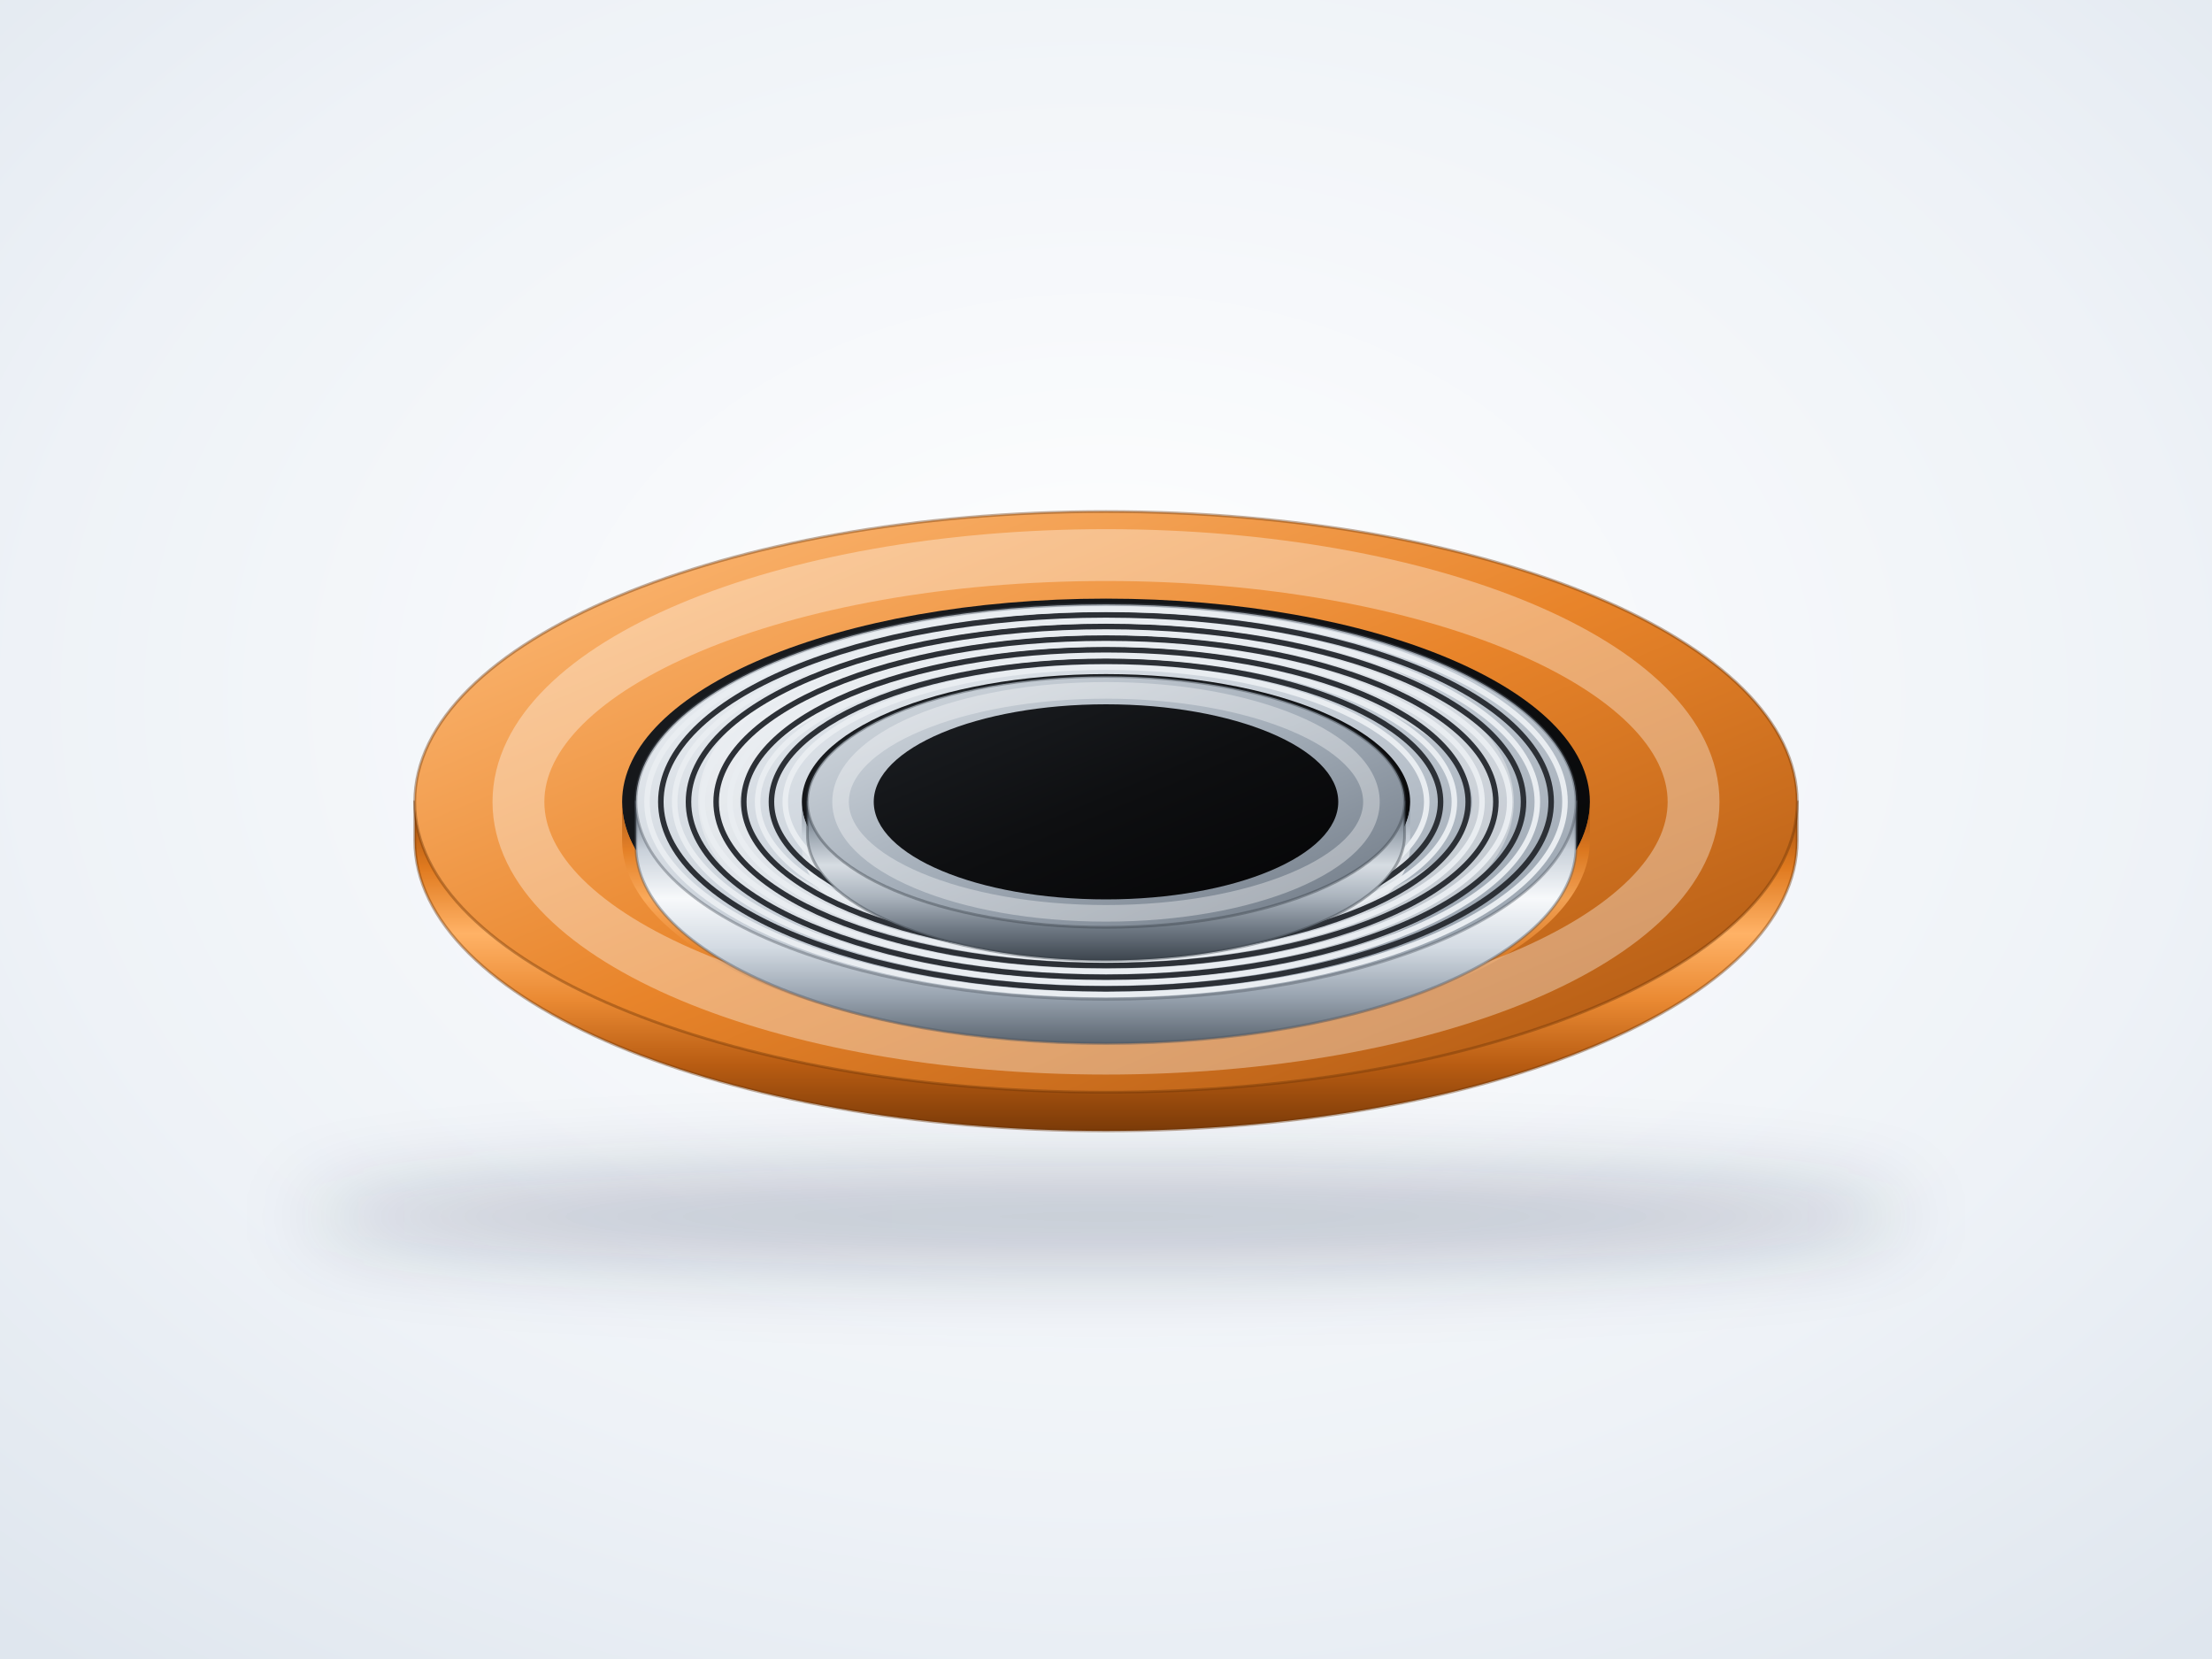
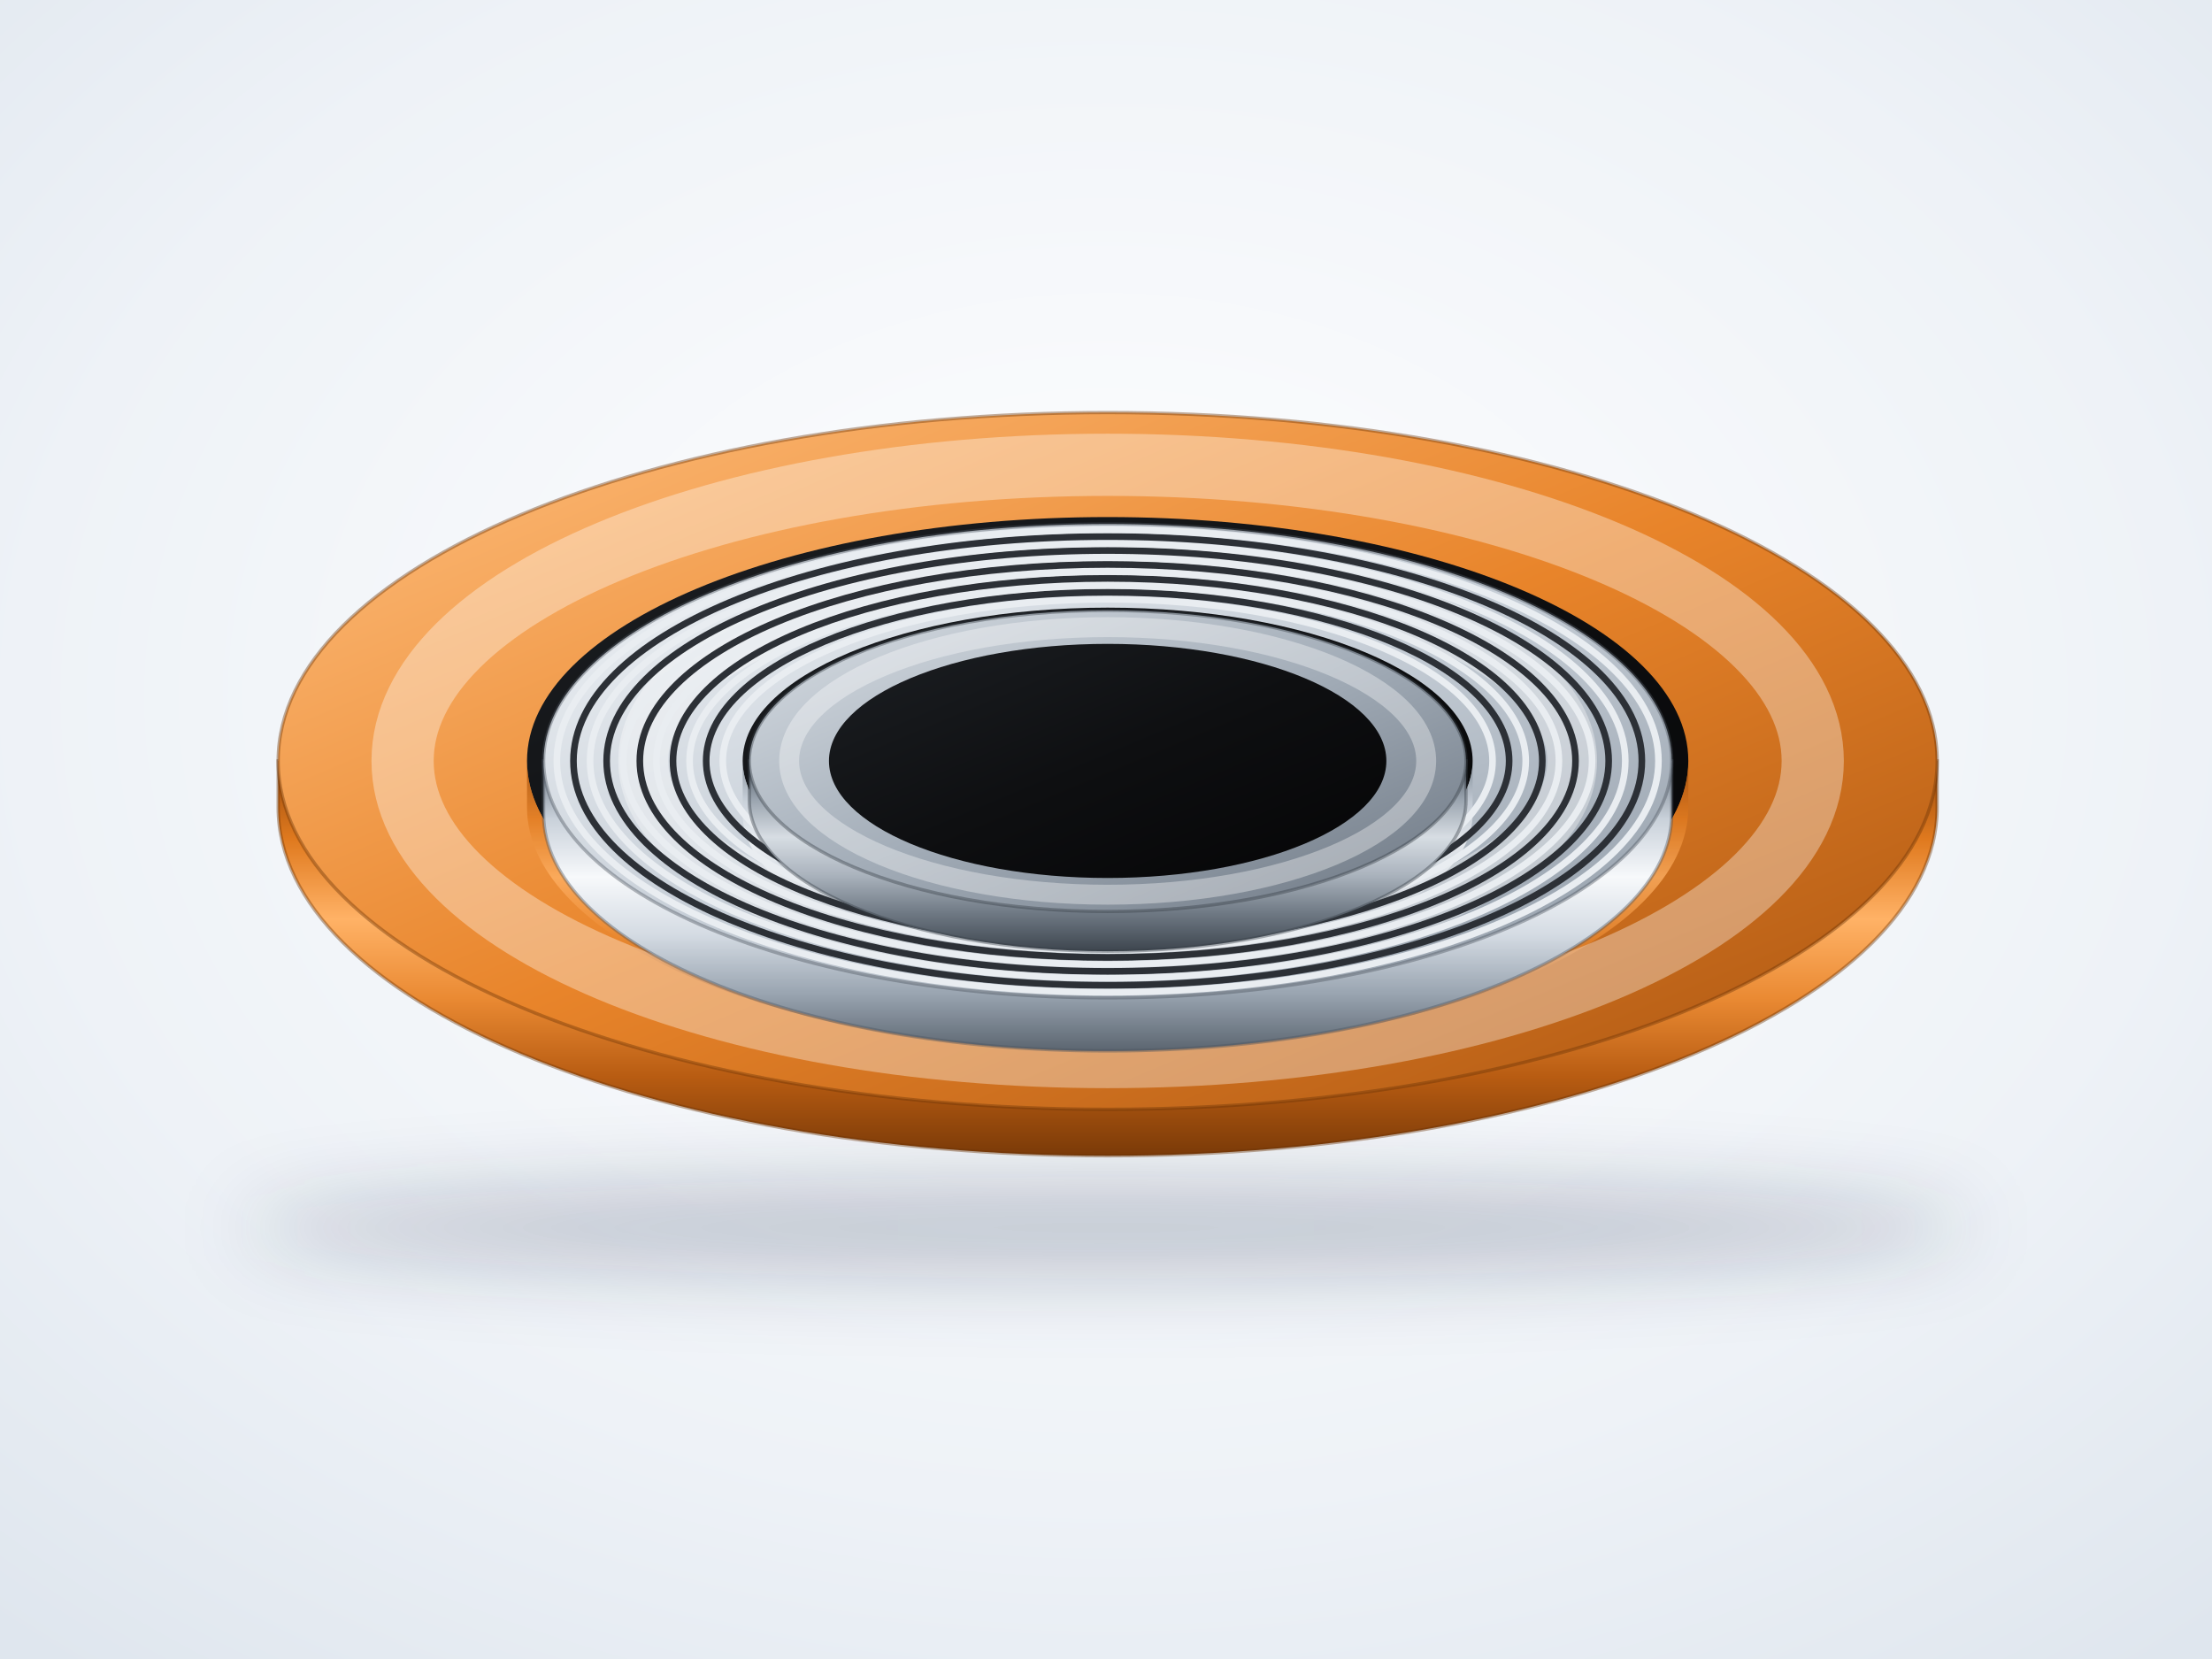
<svg xmlns="http://www.w3.org/2000/svg" viewBox="0 0 800 600" width="800" height="600">
  <defs>
    <radialGradient id="bg" cx="50%" cy="42%" r="75%">
      <stop offset="0%" stop-color="#ffffff" />
      <stop offset="65%" stop-color="#eef2f7" />
      <stop offset="100%" stop-color="#dfe6ee" />
    </radialGradient>
    <filter id="blur" x="-20%" y="-200%" width="140%" height="500%">
      <feGaussianBlur stdDeviation="14" />
    </filter>
    <filter id="soft" x="-10%" y="-10%" width="120%" height="120%">
      <feGaussianBlur stdDeviation="1.2" />
    </filter>
    <linearGradient id="steel-b" x1="0" y1="0" x2="0" y2="1">
      <stop offset="0%" stop-color="#6f7a86" />
      <stop offset="20%" stop-color="#c9d1da" />
      <stop offset="40%" stop-color="#f7f9fb" />
      <stop offset="60%" stop-color="#d4dbe3" />
      <stop offset="80%" stop-color="#9aa5b1" />
      <stop offset="100%" stop-color="#5b6570" />
    </linearGradient>
    <linearGradient id="steel-f" x1="0" y1="0" x2="1" y2="1">
      <stop offset="0%" stop-color="#f3f6f9" />
      <stop offset="50%" stop-color="#c5cdd6" />
      <stop offset="100%" stop-color="#8e99a5" />
    </linearGradient>
    <linearGradient id="steel-h" x1="0" y1="0" x2="1" y2="0">
      <stop offset="0%" stop-color="#6f7a86" />
      <stop offset="20%" stop-color="#c9d1da" />
      <stop offset="40%" stop-color="#f7f9fb" />
      <stop offset="60%" stop-color="#d4dbe3" />
      <stop offset="80%" stop-color="#9aa5b1" />
      <stop offset="100%" stop-color="#5b6570" />
    </linearGradient>
    <linearGradient id="steelDark-b" x1="0" y1="0" x2="0" y2="1">
      <stop offset="0%" stop-color="#4f5863" />
      <stop offset="20%" stop-color="#99a3ae" />
      <stop offset="40%" stop-color="#d7dde3" />
      <stop offset="60%" stop-color="#aab3bd" />
      <stop offset="80%" stop-color="#6f7984" />
      <stop offset="100%" stop-color="#3d454e" />
    </linearGradient>
    <linearGradient id="steelDark-f" x1="0" y1="0" x2="1" y2="1">
      <stop offset="0%" stop-color="#d9dfe5" />
      <stop offset="50%" stop-color="#a3adb8" />
      <stop offset="100%" stop-color="#6b7581" />
    </linearGradient>
    <linearGradient id="steelDark-h" x1="0" y1="0" x2="1" y2="0">
      <stop offset="0%" stop-color="#4f5863" />
      <stop offset="20%" stop-color="#99a3ae" />
      <stop offset="40%" stop-color="#d7dde3" />
      <stop offset="60%" stop-color="#aab3bd" />
      <stop offset="80%" stop-color="#6f7984" />
      <stop offset="100%" stop-color="#3d454e" />
    </linearGradient>
    <linearGradient id="carbon-b" x1="0" y1="0" x2="0" y2="1">
      <stop offset="0%" stop-color="#15171a" />
      <stop offset="20%" stop-color="#3b4048" />
      <stop offset="40%" stop-color="#6b727c" />
      <stop offset="60%" stop-color="#3a3f46" />
      <stop offset="80%" stop-color="#1d2024" />
      <stop offset="100%" stop-color="#0c0d0f" />
    </linearGradient>
    <linearGradient id="carbon-f" x1="0" y1="0" x2="1" y2="1">
      <stop offset="0%" stop-color="#5d646e" />
      <stop offset="50%" stop-color="#2a2e34" />
      <stop offset="100%" stop-color="#101214" />
    </linearGradient>
    <linearGradient id="carbon-h" x1="0" y1="0" x2="1" y2="0">
      <stop offset="0%" stop-color="#15171a" />
      <stop offset="20%" stop-color="#3b4048" />
      <stop offset="40%" stop-color="#6b727c" />
      <stop offset="60%" stop-color="#3a3f46" />
      <stop offset="80%" stop-color="#1d2024" />
      <stop offset="100%" stop-color="#0c0d0f" />
    </linearGradient>
    <linearGradient id="sic-b" x1="0" y1="0" x2="0" y2="1">
      <stop offset="0%" stop-color="#3a4049" />
      <stop offset="20%" stop-color="#6f7985" />
      <stop offset="40%" stop-color="#a9b3bf" />
      <stop offset="60%" stop-color="#7c8691" />
      <stop offset="80%" stop-color="#4c545e" />
      <stop offset="100%" stop-color="#2b3037" />
    </linearGradient>
    <linearGradient id="sic-f" x1="0" y1="0" x2="1" y2="1">
      <stop offset="0%" stop-color="#b6bfca" />
      <stop offset="50%" stop-color="#7d8793" />
      <stop offset="100%" stop-color="#4a525c" />
    </linearGradient>
    <linearGradient id="sic-h" x1="0" y1="0" x2="1" y2="0">
      <stop offset="0%" stop-color="#3a4049" />
      <stop offset="20%" stop-color="#6f7985" />
      <stop offset="40%" stop-color="#a9b3bf" />
      <stop offset="60%" stop-color="#7c8691" />
      <stop offset="80%" stop-color="#4c545e" />
      <stop offset="100%" stop-color="#2b3037" />
    </linearGradient>
    <linearGradient id="tc-b" x1="0" y1="0" x2="0" y2="1">
      <stop offset="0%" stop-color="#7a7f86" />
      <stop offset="20%" stop-color="#c4c9cf" />
      <stop offset="40%" stop-color="#eef1f4" />
      <stop offset="60%" stop-color="#c9ced4" />
      <stop offset="80%" stop-color="#8d939a" />
      <stop offset="100%" stop-color="#62676e" />
    </linearGradient>
    <linearGradient id="tc-f" x1="0" y1="0" x2="1" y2="1">
      <stop offset="0%" stop-color="#f4f6f8" />
      <stop offset="50%" stop-color="#c6cbd1" />
      <stop offset="100%" stop-color="#8a9097" />
    </linearGradient>
    <linearGradient id="tc-h" x1="0" y1="0" x2="1" y2="0">
      <stop offset="0%" stop-color="#7a7f86" />
      <stop offset="20%" stop-color="#c4c9cf" />
      <stop offset="40%" stop-color="#eef1f4" />
      <stop offset="60%" stop-color="#c9ced4" />
      <stop offset="80%" stop-color="#8d939a" />
      <stop offset="100%" stop-color="#62676e" />
    </linearGradient>
    <linearGradient id="ceramic-b" x1="0" y1="0" x2="0" y2="1">
      <stop offset="0%" stop-color="#c9c5b8" />
      <stop offset="20%" stop-color="#ece9df" />
      <stop offset="40%" stop-color="#fffdf6" />
      <stop offset="60%" stop-color="#efece2" />
      <stop offset="80%" stop-color="#d4d0c3" />
      <stop offset="100%" stop-color="#b3ae9f" />
    </linearGradient>
    <linearGradient id="ceramic-f" x1="0" y1="0" x2="1" y2="1">
      <stop offset="0%" stop-color="#fffef9" />
      <stop offset="50%" stop-color="#ece8dc" />
      <stop offset="100%" stop-color="#cfcabb" />
    </linearGradient>
    <linearGradient id="ceramic-h" x1="0" y1="0" x2="1" y2="0">
      <stop offset="0%" stop-color="#c9c5b8" />
      <stop offset="20%" stop-color="#ece9df" />
      <stop offset="40%" stop-color="#fffdf6" />
      <stop offset="60%" stop-color="#efece2" />
      <stop offset="80%" stop-color="#d4d0c3" />
      <stop offset="100%" stop-color="#b3ae9f" />
    </linearGradient>
    <linearGradient id="rubber-b" x1="0" y1="0" x2="0" y2="1">
      <stop offset="0%" stop-color="#0d0e10" />
      <stop offset="20%" stop-color="#26292d" />
      <stop offset="40%" stop-color="#40444a" />
      <stop offset="60%" stop-color="#282b2f" />
      <stop offset="80%" stop-color="#141517" />
      <stop offset="100%" stop-color="#070808" />
    </linearGradient>
    <linearGradient id="rubber-f" x1="0" y1="0" x2="1" y2="1">
      <stop offset="0%" stop-color="#3b3f45" />
      <stop offset="50%" stop-color="#1f2226" />
      <stop offset="100%" stop-color="#0c0d0f" />
    </linearGradient>
    <linearGradient id="rubber-h" x1="0" y1="0" x2="1" y2="0">
      <stop offset="0%" stop-color="#0d0e10" />
      <stop offset="20%" stop-color="#26292d" />
      <stop offset="40%" stop-color="#40444a" />
      <stop offset="60%" stop-color="#282b2f" />
      <stop offset="80%" stop-color="#141517" />
      <stop offset="100%" stop-color="#070808" />
    </linearGradient>
    <linearGradient id="cast-b" x1="0" y1="0" x2="0" y2="1">
      <stop offset="0%" stop-color="#3f4a57" />
      <stop offset="20%" stop-color="#76828f" />
      <stop offset="40%" stop-color="#a6b1bd" />
      <stop offset="60%" stop-color="#7f8b97" />
      <stop offset="80%" stop-color="#55606c" />
      <stop offset="100%" stop-color="#333c46" />
    </linearGradient>
    <linearGradient id="cast-f" x1="0" y1="0" x2="1" y2="1">
      <stop offset="0%" stop-color="#b3bdc8" />
      <stop offset="50%" stop-color="#7d8894" />
      <stop offset="100%" stop-color="#505a66" />
    </linearGradient>
    <linearGradient id="cast-h" x1="0" y1="0" x2="1" y2="0">
      <stop offset="0%" stop-color="#3f4a57" />
      <stop offset="20%" stop-color="#76828f" />
      <stop offset="40%" stop-color="#a6b1bd" />
      <stop offset="60%" stop-color="#7f8b97" />
      <stop offset="80%" stop-color="#55606c" />
      <stop offset="100%" stop-color="#333c46" />
    </linearGradient>
    <linearGradient id="brass-b" x1="0" y1="0" x2="0" y2="1">
      <stop offset="0%" stop-color="#7a5a1c" />
      <stop offset="20%" stop-color="#c79b3f" />
      <stop offset="40%" stop-color="#f2d488" />
      <stop offset="60%" stop-color="#cfa550" />
      <stop offset="80%" stop-color="#946d25" />
      <stop offset="100%" stop-color="#5f4413" />
    </linearGradient>
    <linearGradient id="brass-f" x1="0" y1="0" x2="1" y2="1">
      <stop offset="0%" stop-color="#f5dc98" />
      <stop offset="50%" stop-color="#c99d44" />
      <stop offset="100%" stop-color="#8a6420" />
    </linearGradient>
    <linearGradient id="brass-h" x1="0" y1="0" x2="1" y2="0">
      <stop offset="0%" stop-color="#7a5a1c" />
      <stop offset="20%" stop-color="#c79b3f" />
      <stop offset="40%" stop-color="#f2d488" />
      <stop offset="60%" stop-color="#cfa550" />
      <stop offset="80%" stop-color="#946d25" />
      <stop offset="100%" stop-color="#5f4413" />
    </linearGradient>
    <linearGradient id="blue-b" x1="0" y1="0" x2="0" y2="1">
      <stop offset="0%" stop-color="#123a7a" />
      <stop offset="20%" stop-color="#2a63c4" />
      <stop offset="40%" stop-color="#6d9df0" />
      <stop offset="60%" stop-color="#3570d6" />
      <stop offset="80%" stop-color="#1c4ea8" />
      <stop offset="100%" stop-color="#0e2d61" />
    </linearGradient>
    <linearGradient id="blue-f" x1="0" y1="0" x2="1" y2="1">
      <stop offset="0%" stop-color="#78a6f2" />
      <stop offset="50%" stop-color="#3a73d8" />
      <stop offset="100%" stop-color="#1a4799" />
    </linearGradient>
    <linearGradient id="blue-h" x1="0" y1="0" x2="1" y2="0">
      <stop offset="0%" stop-color="#123a7a" />
      <stop offset="20%" stop-color="#2a63c4" />
      <stop offset="40%" stop-color="#6d9df0" />
      <stop offset="60%" stop-color="#3570d6" />
      <stop offset="80%" stop-color="#1c4ea8" />
      <stop offset="100%" stop-color="#0e2d61" />
    </linearGradient>
    <linearGradient id="orange-b" x1="0" y1="0" x2="0" y2="1">
      <stop offset="0%" stop-color="#9a4a0b" />
      <stop offset="20%" stop-color="#e07a1f" />
      <stop offset="40%" stop-color="#ffb266" />
      <stop offset="60%" stop-color="#ea8a33" />
      <stop offset="80%" stop-color="#b85c12" />
      <stop offset="100%" stop-color="#7a3a08" />
    </linearGradient>
    <linearGradient id="orange-f" x1="0" y1="0" x2="1" y2="1">
      <stop offset="0%" stop-color="#ffc080" />
      <stop offset="50%" stop-color="#e8842a" />
      <stop offset="100%" stop-color="#a95410" />
    </linearGradient>
    <linearGradient id="orange-h" x1="0" y1="0" x2="1" y2="0">
      <stop offset="0%" stop-color="#9a4a0b" />
      <stop offset="20%" stop-color="#e07a1f" />
      <stop offset="40%" stop-color="#ffb266" />
      <stop offset="60%" stop-color="#ea8a33" />
      <stop offset="80%" stop-color="#b85c12" />
      <stop offset="100%" stop-color="#7a3a08" />
    </linearGradient>
    <linearGradient id="hole-b" x1="0" y1="0" x2="0" y2="1">
      <stop offset="0%" stop-color="#0b0c0e" />
      <stop offset="20%" stop-color="#1d2024" />
      <stop offset="40%" stop-color="#2c3036" />
      <stop offset="60%" stop-color="#1a1d21" />
      <stop offset="80%" stop-color="#0b0c0e" />
      <stop offset="100%" stop-color="#050506" />
    </linearGradient>
    <linearGradient id="hole-f" x1="0" y1="0" x2="1" y2="1">
      <stop offset="0%" stop-color="#1c1f23" />
      <stop offset="50%" stop-color="#0e0f11" />
      <stop offset="100%" stop-color="#050506" />
    </linearGradient>
    <linearGradient id="hole-h" x1="0" y1="0" x2="1" y2="0">
      <stop offset="0%" stop-color="#0b0c0e" />
      <stop offset="20%" stop-color="#1d2024" />
      <stop offset="40%" stop-color="#2c3036" />
      <stop offset="60%" stop-color="#1a1d21" />
      <stop offset="80%" stop-color="#0b0c0e" />
      <stop offset="100%" stop-color="#050506" />
    </linearGradient>
  </defs>
  <rect width="800" height="600" fill="url(#bg)" />
-   <ellipse cx="400" cy="440" rx="290" ry="18" fill="#0b1f3f" opacity="0.22" filter="url(#blur)" />
-   <path d="M150 290V304A250 105 0 0 0 650 304V290Z" fill="url(#orange-b)" stroke="#6a3206" stroke-opacity=".4" />
-   <ellipse cx="400" cy="290" rx="250" ry="105" fill="url(#orange-f)" stroke="#6a3206" stroke-opacity=".4" />
-   <ellipse cx="400" cy="290" rx="175" ry="73.5" fill="url(#hole-f)" />
-   <path d="M225 290A175 73.5 0 0 0 575 290V304A175 73.5 0 0 1 225 304Z" fill="url(#orange-b)" opacity=".75" />
-   <ellipse cx="400" cy="290" rx="212.5" ry="89.25" fill="none" stroke="#fff" stroke-opacity=".35" stroke-width="18.75" />
-   <path d="M230 290V306A170 71.4 0 0 0 570 306V290Z" fill="url(#steel-b)" stroke="#4b545e" stroke-opacity=".4" />
-   <ellipse cx="400" cy="290" rx="170" ry="71.4" fill="url(#steel-f)" stroke="#4b545e" stroke-opacity=".4" />
-   <ellipse cx="400" cy="290" rx="110" ry="46.2" fill="url(#hole-f)" />
-   <path d="M290 290A110 46.2 0 0 0 510 290V306A110 46.2 0 0 1 290 306Z" fill="url(#steel-b)" opacity=".75" />
-   <ellipse cx="400" cy="290" rx="140" ry="58.8" fill="none" stroke="#fff" stroke-opacity=".35" stroke-width="15" />
-   <ellipse cx="400" cy="290" rx="116" ry="48.72" fill="none" stroke="#e9edf1" stroke-width="2" />
-   <ellipse cx="400" cy="290" rx="121" ry="50.82" fill="none" stroke="#2c3036" stroke-width="2" />
-   <ellipse cx="400" cy="290" rx="126" ry="52.92" fill="none" stroke="#e9edf1" stroke-width="2" />
-   <ellipse cx="400" cy="290" rx="131" ry="55.02" fill="none" stroke="#2c3036" stroke-width="2" />
-   <ellipse cx="400" cy="290" rx="136" ry="57.12" fill="none" stroke="#e9edf1" stroke-width="2" />
-   <ellipse cx="400" cy="290" rx="141" ry="59.22" fill="none" stroke="#2c3036" stroke-width="2" />
-   <ellipse cx="400" cy="290" rx="146" ry="61.32" fill="none" stroke="#e9edf1" stroke-width="2" />
-   <ellipse cx="400" cy="290" rx="151" ry="63.42" fill="none" stroke="#2c3036" stroke-width="2" />
-   <ellipse cx="400" cy="290" rx="156" ry="65.52" fill="none" stroke="#e9edf1" stroke-width="2" />
-   <ellipse cx="400" cy="290" rx="161" ry="67.62" fill="none" stroke="#2c3036" stroke-width="2" />
-   <ellipse cx="400" cy="290" rx="166" ry="69.72" fill="none" stroke="#e9edf1" stroke-width="2" />
-   <path d="M292 290V302A108 45.36 0 0 0 508 302V290Z" fill="url(#steelDark-b)" stroke="#353c44" stroke-opacity=".4" />
-   <ellipse cx="400" cy="290" rx="108" ry="45.36" fill="url(#steelDark-f)" stroke="#353c44" stroke-opacity=".4" />
-   <ellipse cx="400" cy="290" rx="84" ry="35.28" fill="url(#hole-f)" />
-   <ellipse cx="400" cy="290" rx="96" ry="40.32" fill="none" stroke="#fff" stroke-opacity=".35" stroke-width="6" />
+   <ellipse cx="400" cy="444" rx="312.62" ry="18" fill="#0b1f3f" opacity="0.22" filter="url(#blur)" />
+   <g transform="translate(400 283) scale(1.2) translate(-399.5 -296.5)">
+     <path d="M150 290V304A250 105 0 0 0 650 304V290Z" fill="url(#orange-b)" stroke="#6a3206" stroke-opacity=".4" />
+     <ellipse cx="400" cy="290" rx="250" ry="105" fill="url(#orange-f)" stroke="#6a3206" stroke-opacity=".4" />
+     <ellipse cx="400" cy="290" rx="175" ry="73.5" fill="url(#hole-f)" />
+     <path d="M225 290A175 73.5 0 0 0 575 290V304A175 73.5 0 0 1 225 304Z" fill="url(#orange-b)" opacity=".75" />
+     <ellipse cx="400" cy="290" rx="212.5" ry="89.25" fill="none" stroke="#fff" stroke-opacity=".35" stroke-width="18.75" />
+     <path d="M230 290V306A170 71.4 0 0 0 570 306V290Z" fill="url(#steel-b)" stroke="#4b545e" stroke-opacity=".4" />
+     <ellipse cx="400" cy="290" rx="170" ry="71.4" fill="url(#steel-f)" stroke="#4b545e" stroke-opacity=".4" />
+     <ellipse cx="400" cy="290" rx="110" ry="46.2" fill="url(#hole-f)" />
+     <path d="M290 290A110 46.2 0 0 0 510 290V306A110 46.2 0 0 1 290 306Z" fill="url(#steel-b)" opacity=".75" />
+     <ellipse cx="400" cy="290" rx="140" ry="58.8" fill="none" stroke="#fff" stroke-opacity=".35" stroke-width="15" />
+     <ellipse cx="400" cy="290" rx="116" ry="48.72" fill="none" stroke="#e9edf1" stroke-width="2" />
+     <ellipse cx="400" cy="290" rx="121" ry="50.82" fill="none" stroke="#2c3036" stroke-width="2" />
+     <ellipse cx="400" cy="290" rx="126" ry="52.92" fill="none" stroke="#e9edf1" stroke-width="2" />
+     <ellipse cx="400" cy="290" rx="131" ry="55.02" fill="none" stroke="#2c3036" stroke-width="2" />
+     <ellipse cx="400" cy="290" rx="136" ry="57.12" fill="none" stroke="#e9edf1" stroke-width="2" />
+     <ellipse cx="400" cy="290" rx="141" ry="59.22" fill="none" stroke="#2c3036" stroke-width="2" />
+     <ellipse cx="400" cy="290" rx="146" ry="61.32" fill="none" stroke="#e9edf1" stroke-width="2" />
+     <ellipse cx="400" cy="290" rx="151" ry="63.42" fill="none" stroke="#2c3036" stroke-width="2" />
+     <ellipse cx="400" cy="290" rx="156" ry="65.52" fill="none" stroke="#e9edf1" stroke-width="2" />
+     <ellipse cx="400" cy="290" rx="161" ry="67.62" fill="none" stroke="#2c3036" stroke-width="2" />
+     <ellipse cx="400" cy="290" rx="166" ry="69.72" fill="none" stroke="#e9edf1" stroke-width="2" />
+     <path d="M292 290V302A108 45.36 0 0 0 508 302V290Z" fill="url(#steelDark-b)" stroke="#353c44" stroke-opacity=".4" />
+     <ellipse cx="400" cy="290" rx="108" ry="45.36" fill="url(#steelDark-f)" stroke="#353c44" stroke-opacity=".4" />
+     <ellipse cx="400" cy="290" rx="84" ry="35.28" fill="url(#hole-f)" />
+     <ellipse cx="400" cy="290" rx="96" ry="40.32" fill="none" stroke="#fff" stroke-opacity=".35" stroke-width="6" />
+   </g>
</svg>
